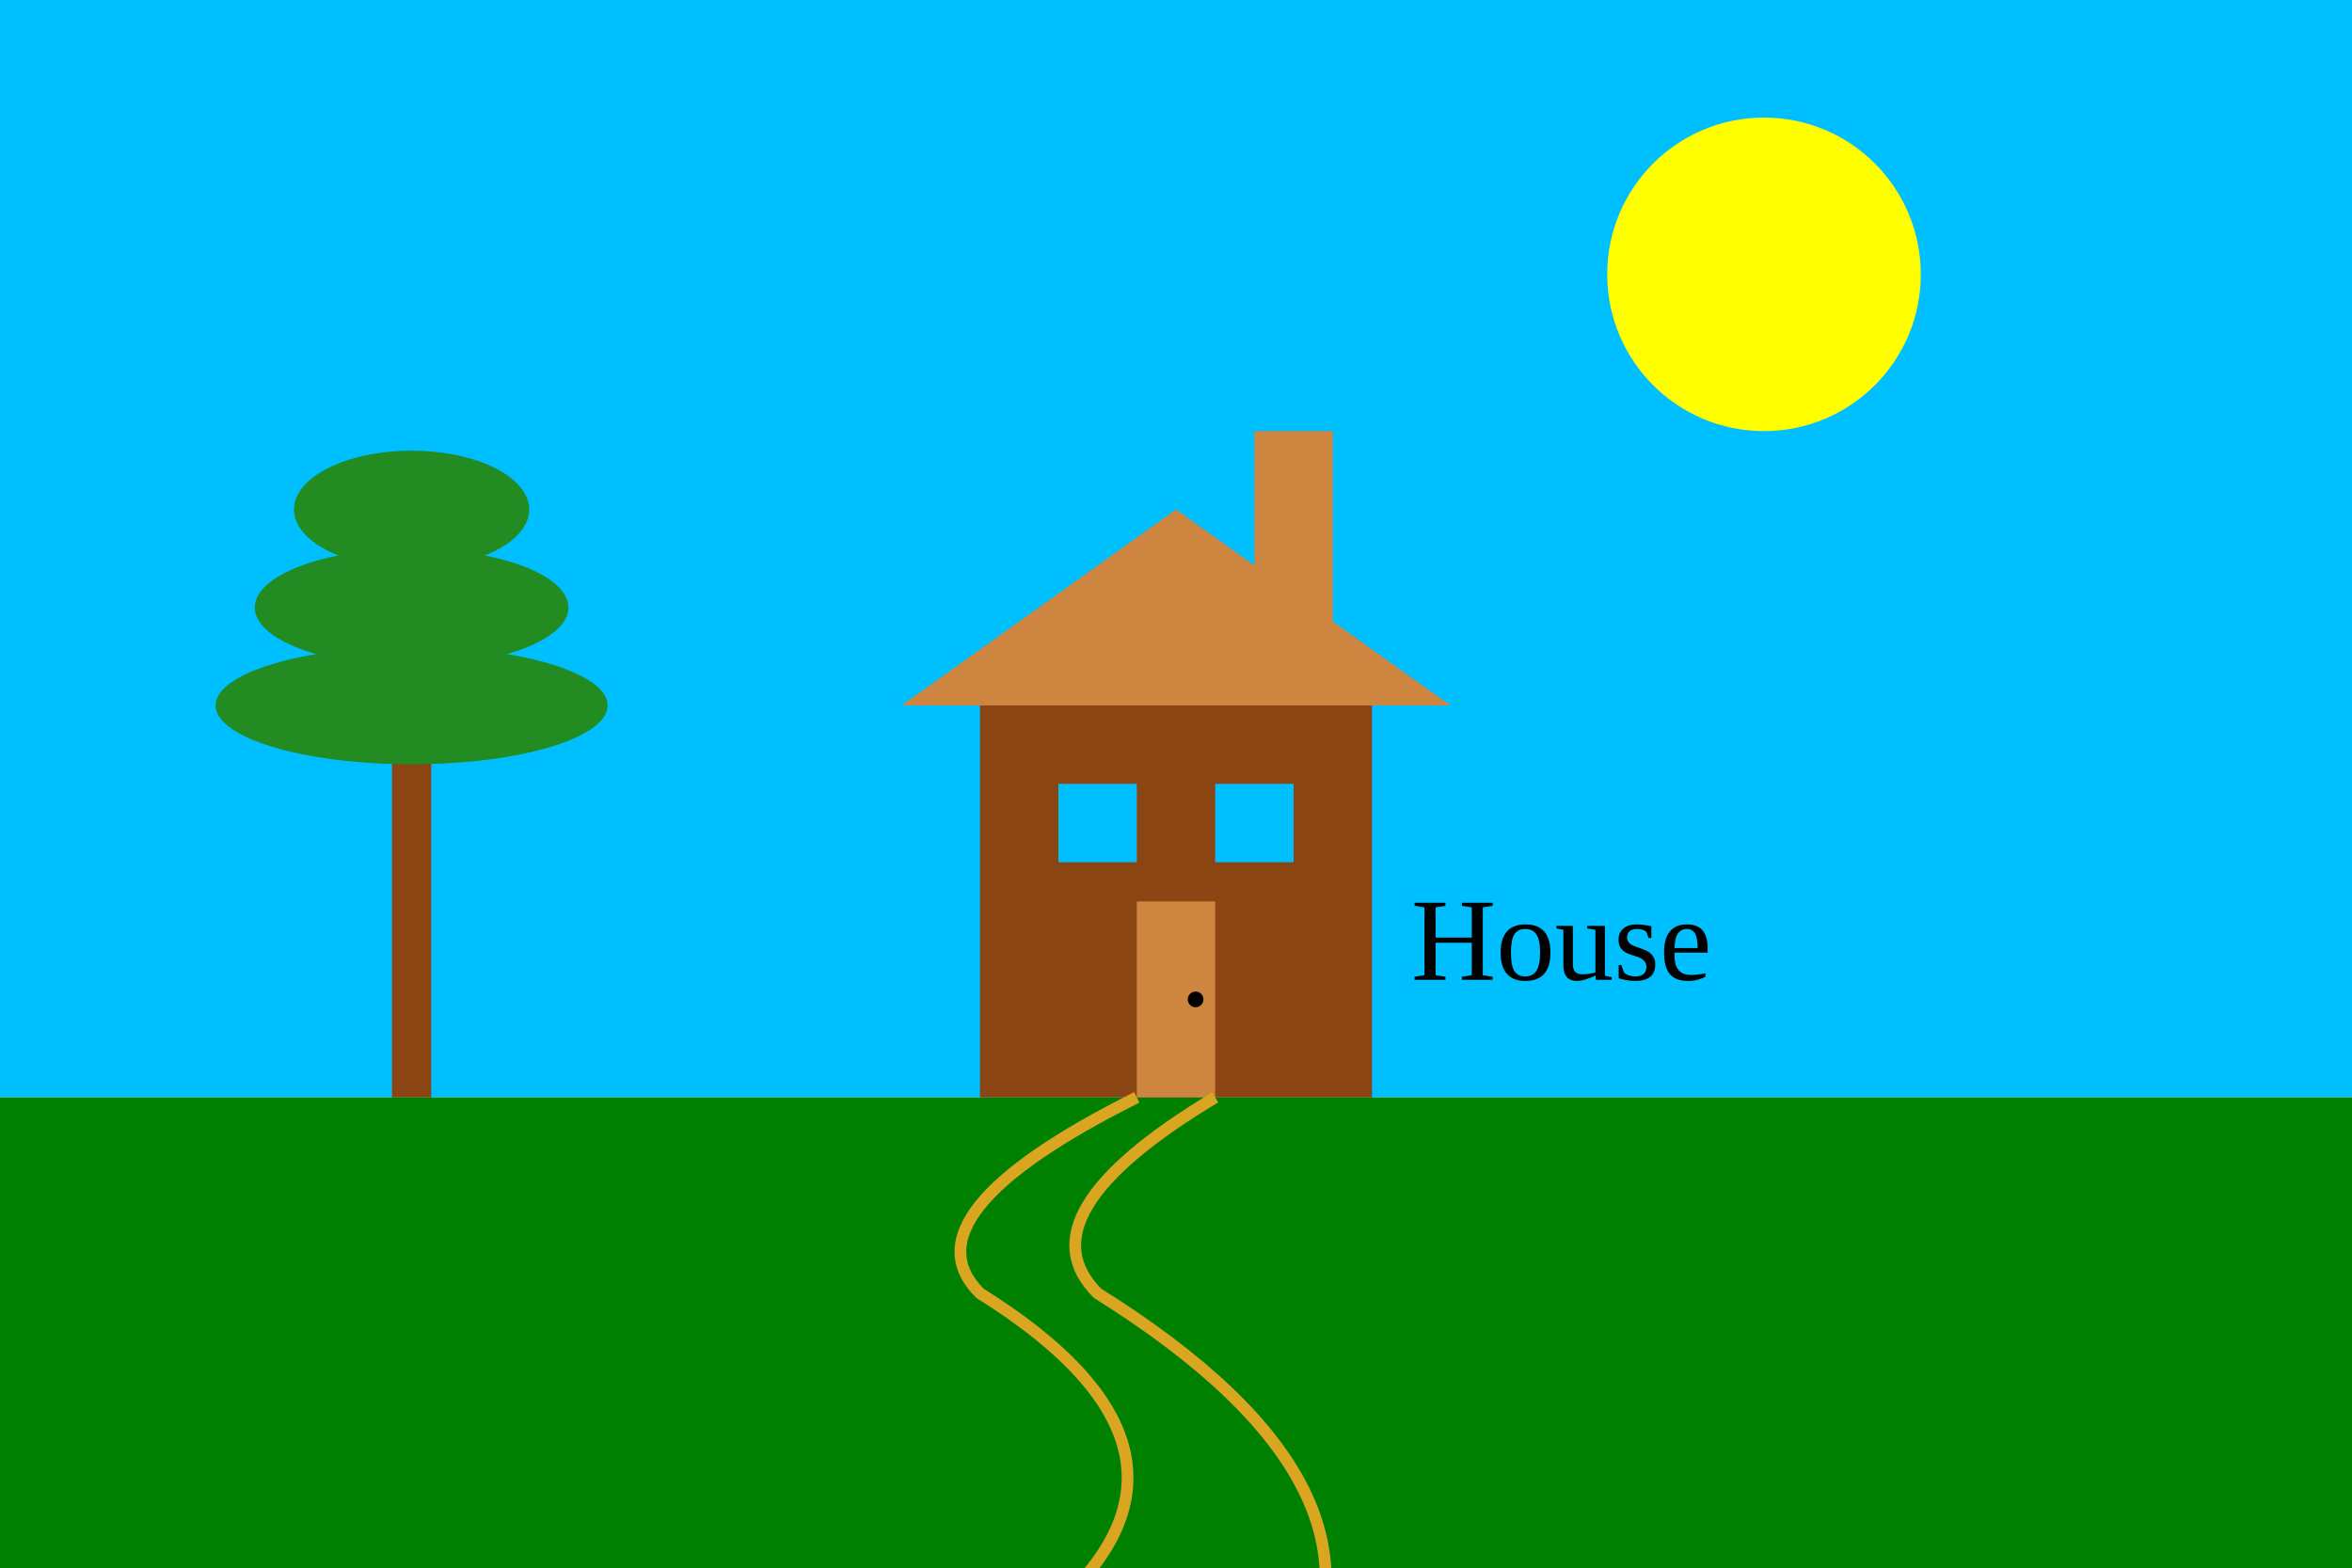
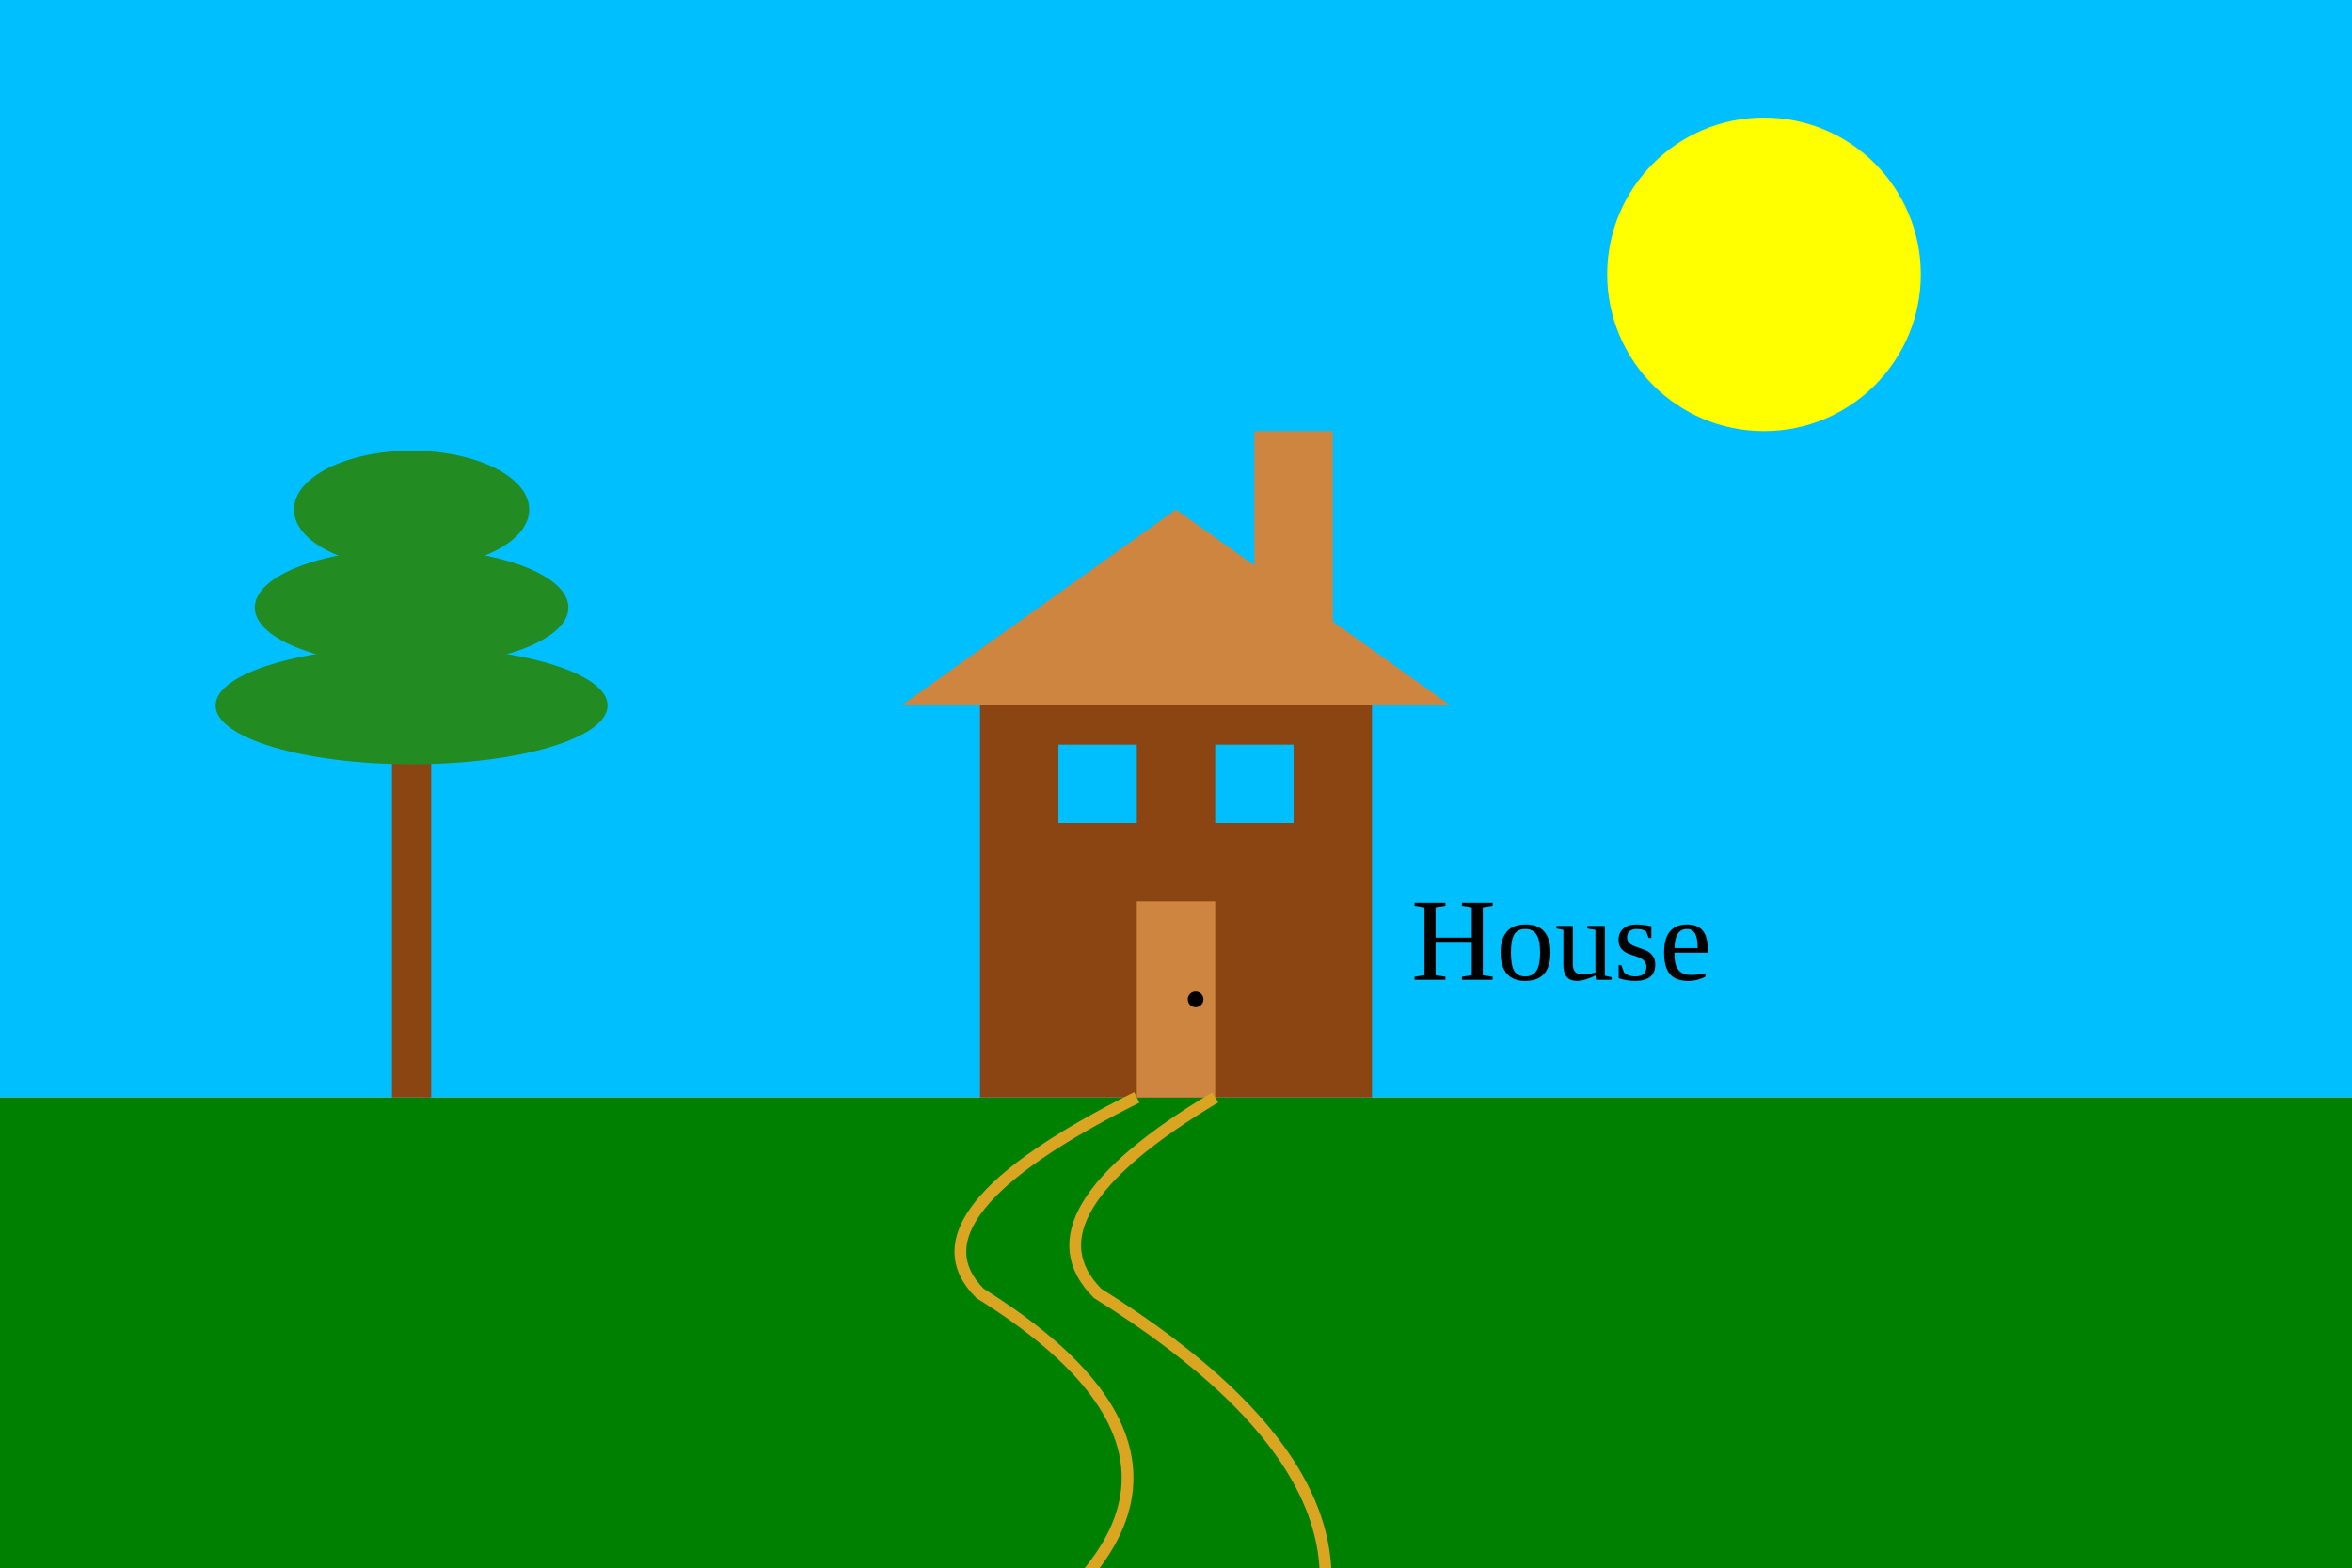
<svg xmlns="http://www.w3.org/2000/svg" width="600" height="400">
  <rect width="100%" height="70%" fill="deepskyblue" />
  <rect width="100%" height="50%" y="70%" fill="green" />
  <g transform="translate(230,130)">
    <polygon points="70,0 0,50 140,50" fill="peru" />
    <rect width="100" height="100" x="20" y="50" fill="saddlebrown" />
    <rect width="20" height="50" x="60" y="100" fill="peru" />
    <rect width="20" height="50" x="90" y="-20" fill="peru" />
    <circle cx="75" cy="125" r="2" fill="black" />
-     <g fill="deepskyblue">
-       <rect width="20" height="20" x="40" y="70" />
-       <rect width="20" height="20" x="80" y="70" />
+     <g transform="translate(40,60)" fill="deepskyblue">
+       <rect width="20" height="20" />
+       <rect width="20" height="20" x="40" />
    </g>
    <text x="130" y="120" font-size="30" text-anchor="start" fill="black">House</text>
    <g>
      <path d="M 60 150  Q 0 180 20 200   Q 100 250 10 300" fill="none" stroke="goldenrod" stroke-width="3" />
      <g transform="translate(30,0)">
        <path d="M 50 150  Q 0 180 20 200   Q 100 250 70 300" fill="none" stroke="goldenrod" stroke-width="3" />
      </g>
    </g>
  </g>
  <g transform="translate(40,80)">
    <line x1="65" y1="100" x2="65" y2="200" stroke="saddlebrown" stroke-width="10" />
    <g fill="forestgreen">
      <ellipse cx="65" cy="100" rx="50" ry="15" />
      <ellipse cx="65" cy="75" rx="40" ry="15" />
      <ellipse cx="65" cy="50" rx="30" ry="15" />
    </g>
  </g>
  <circle cx="450" cy="70" r="40" fill="yellow" />
</svg>
